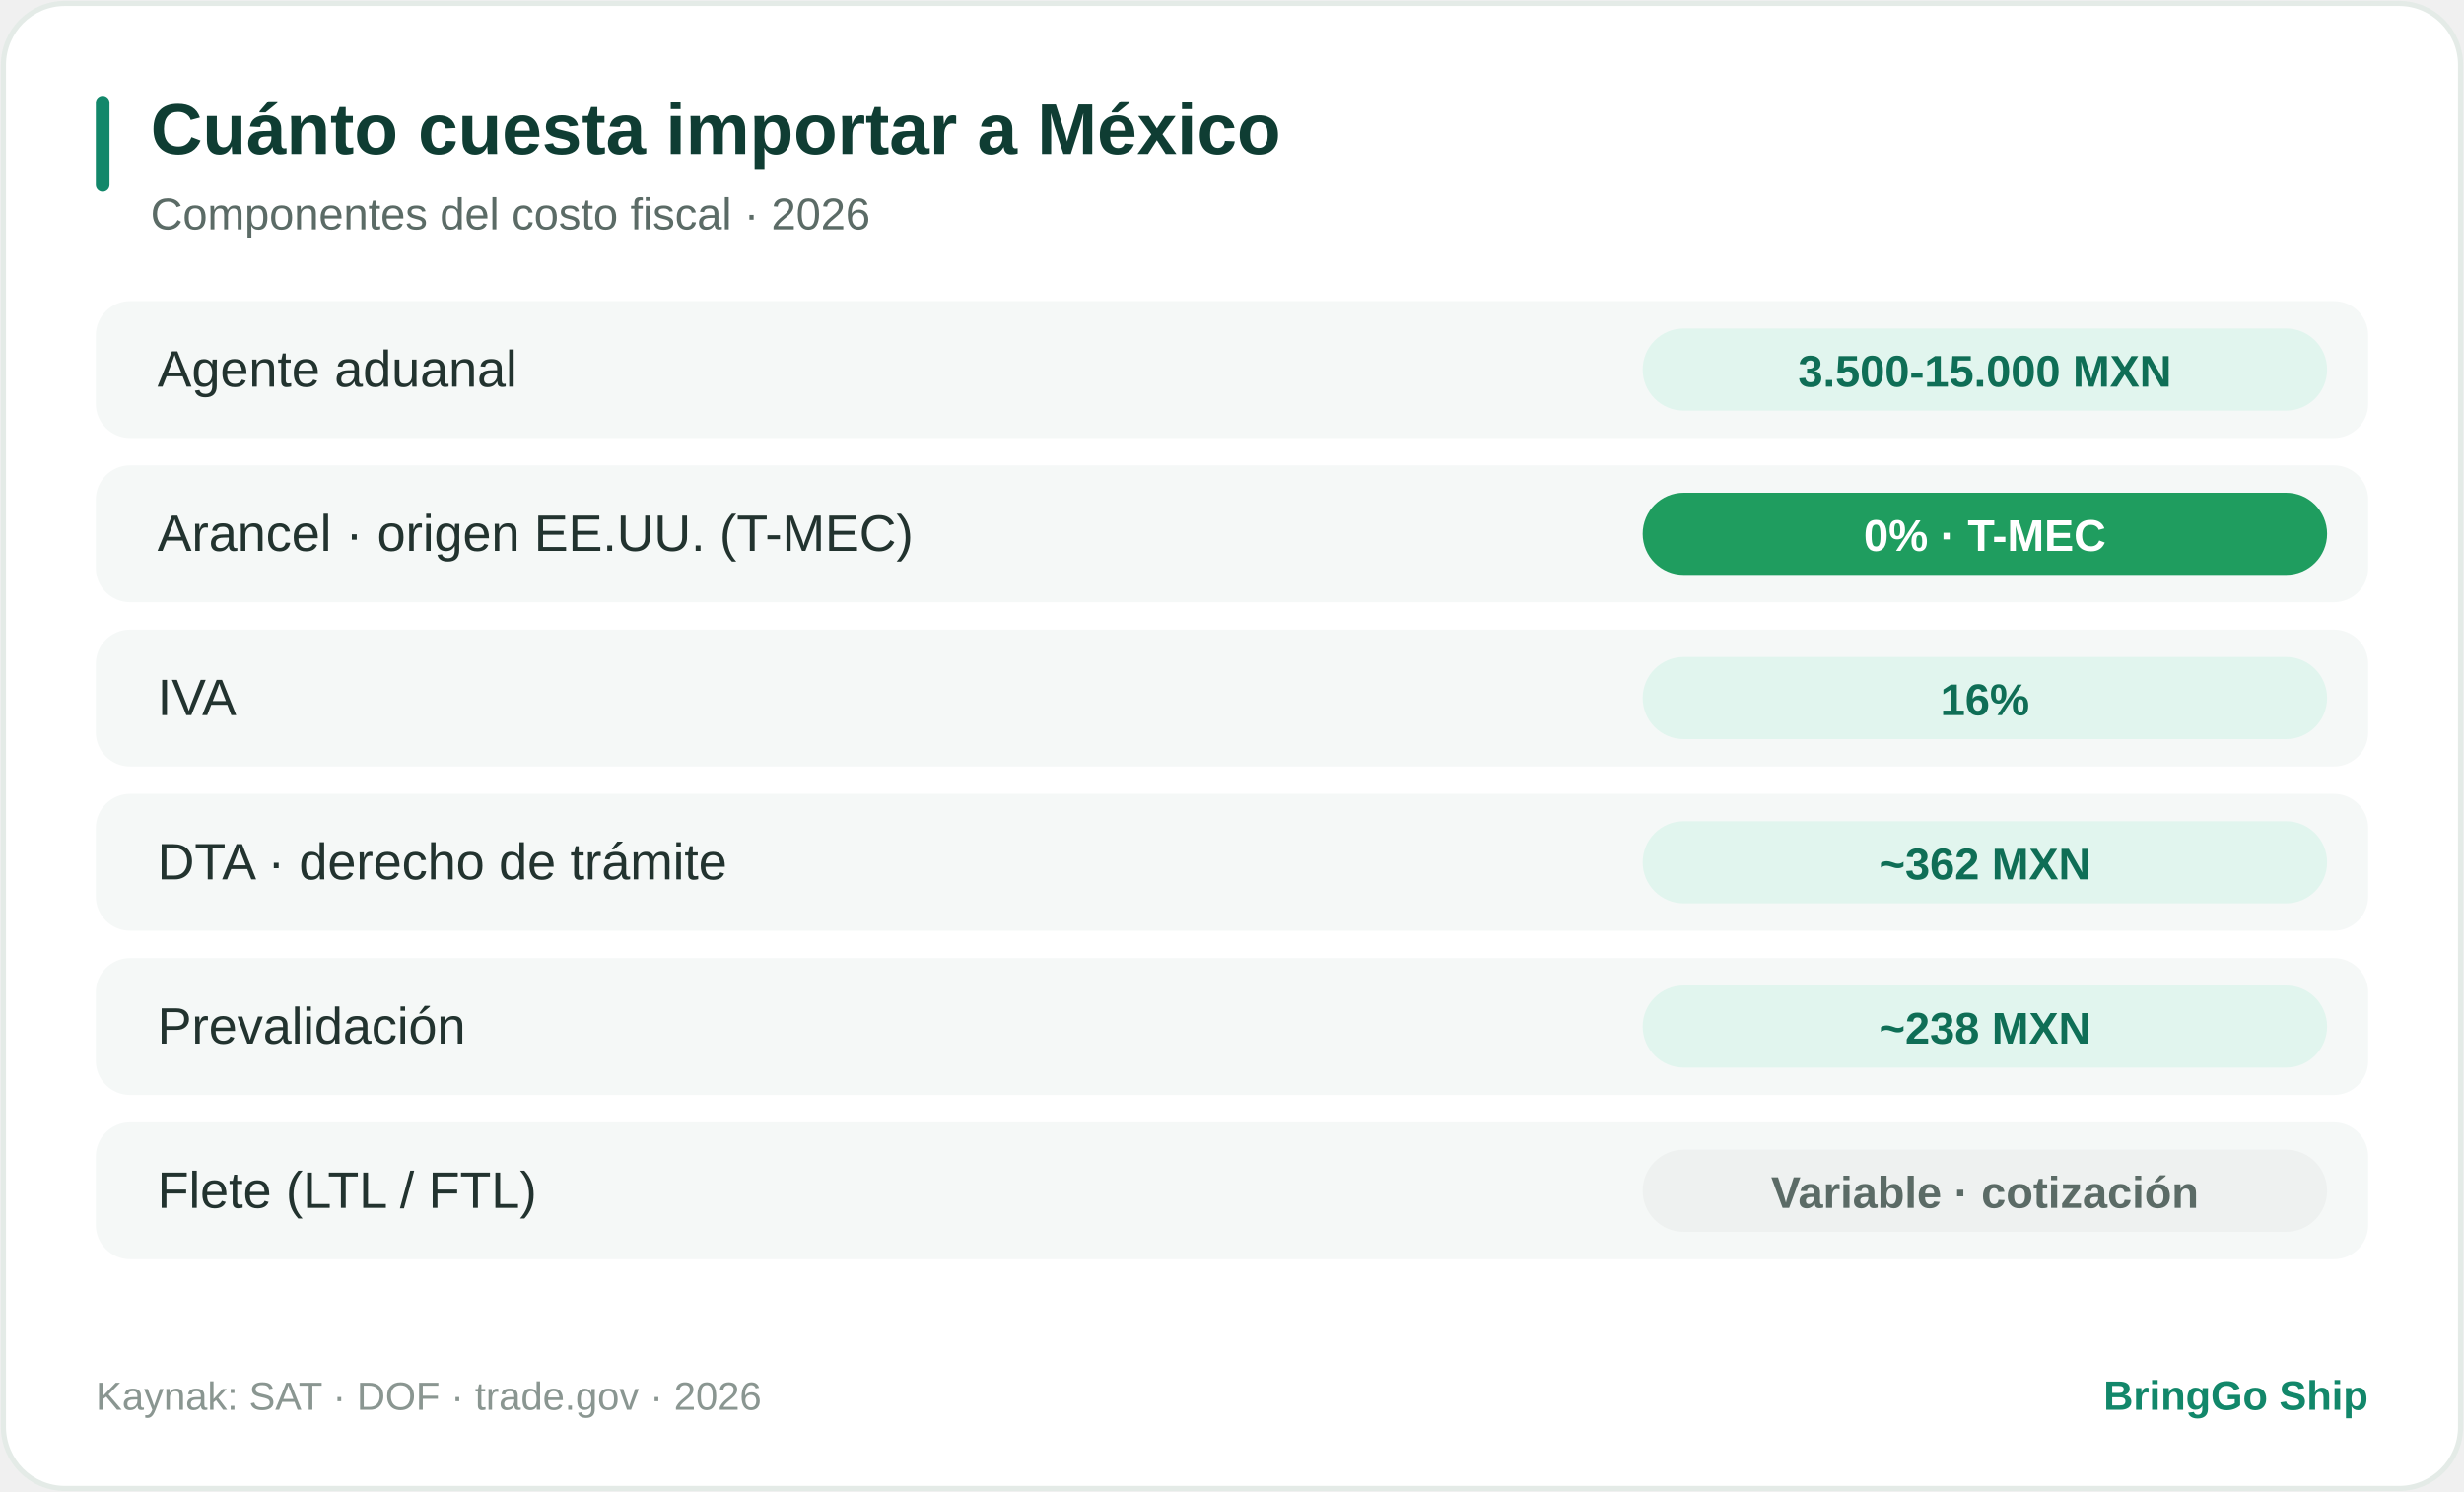
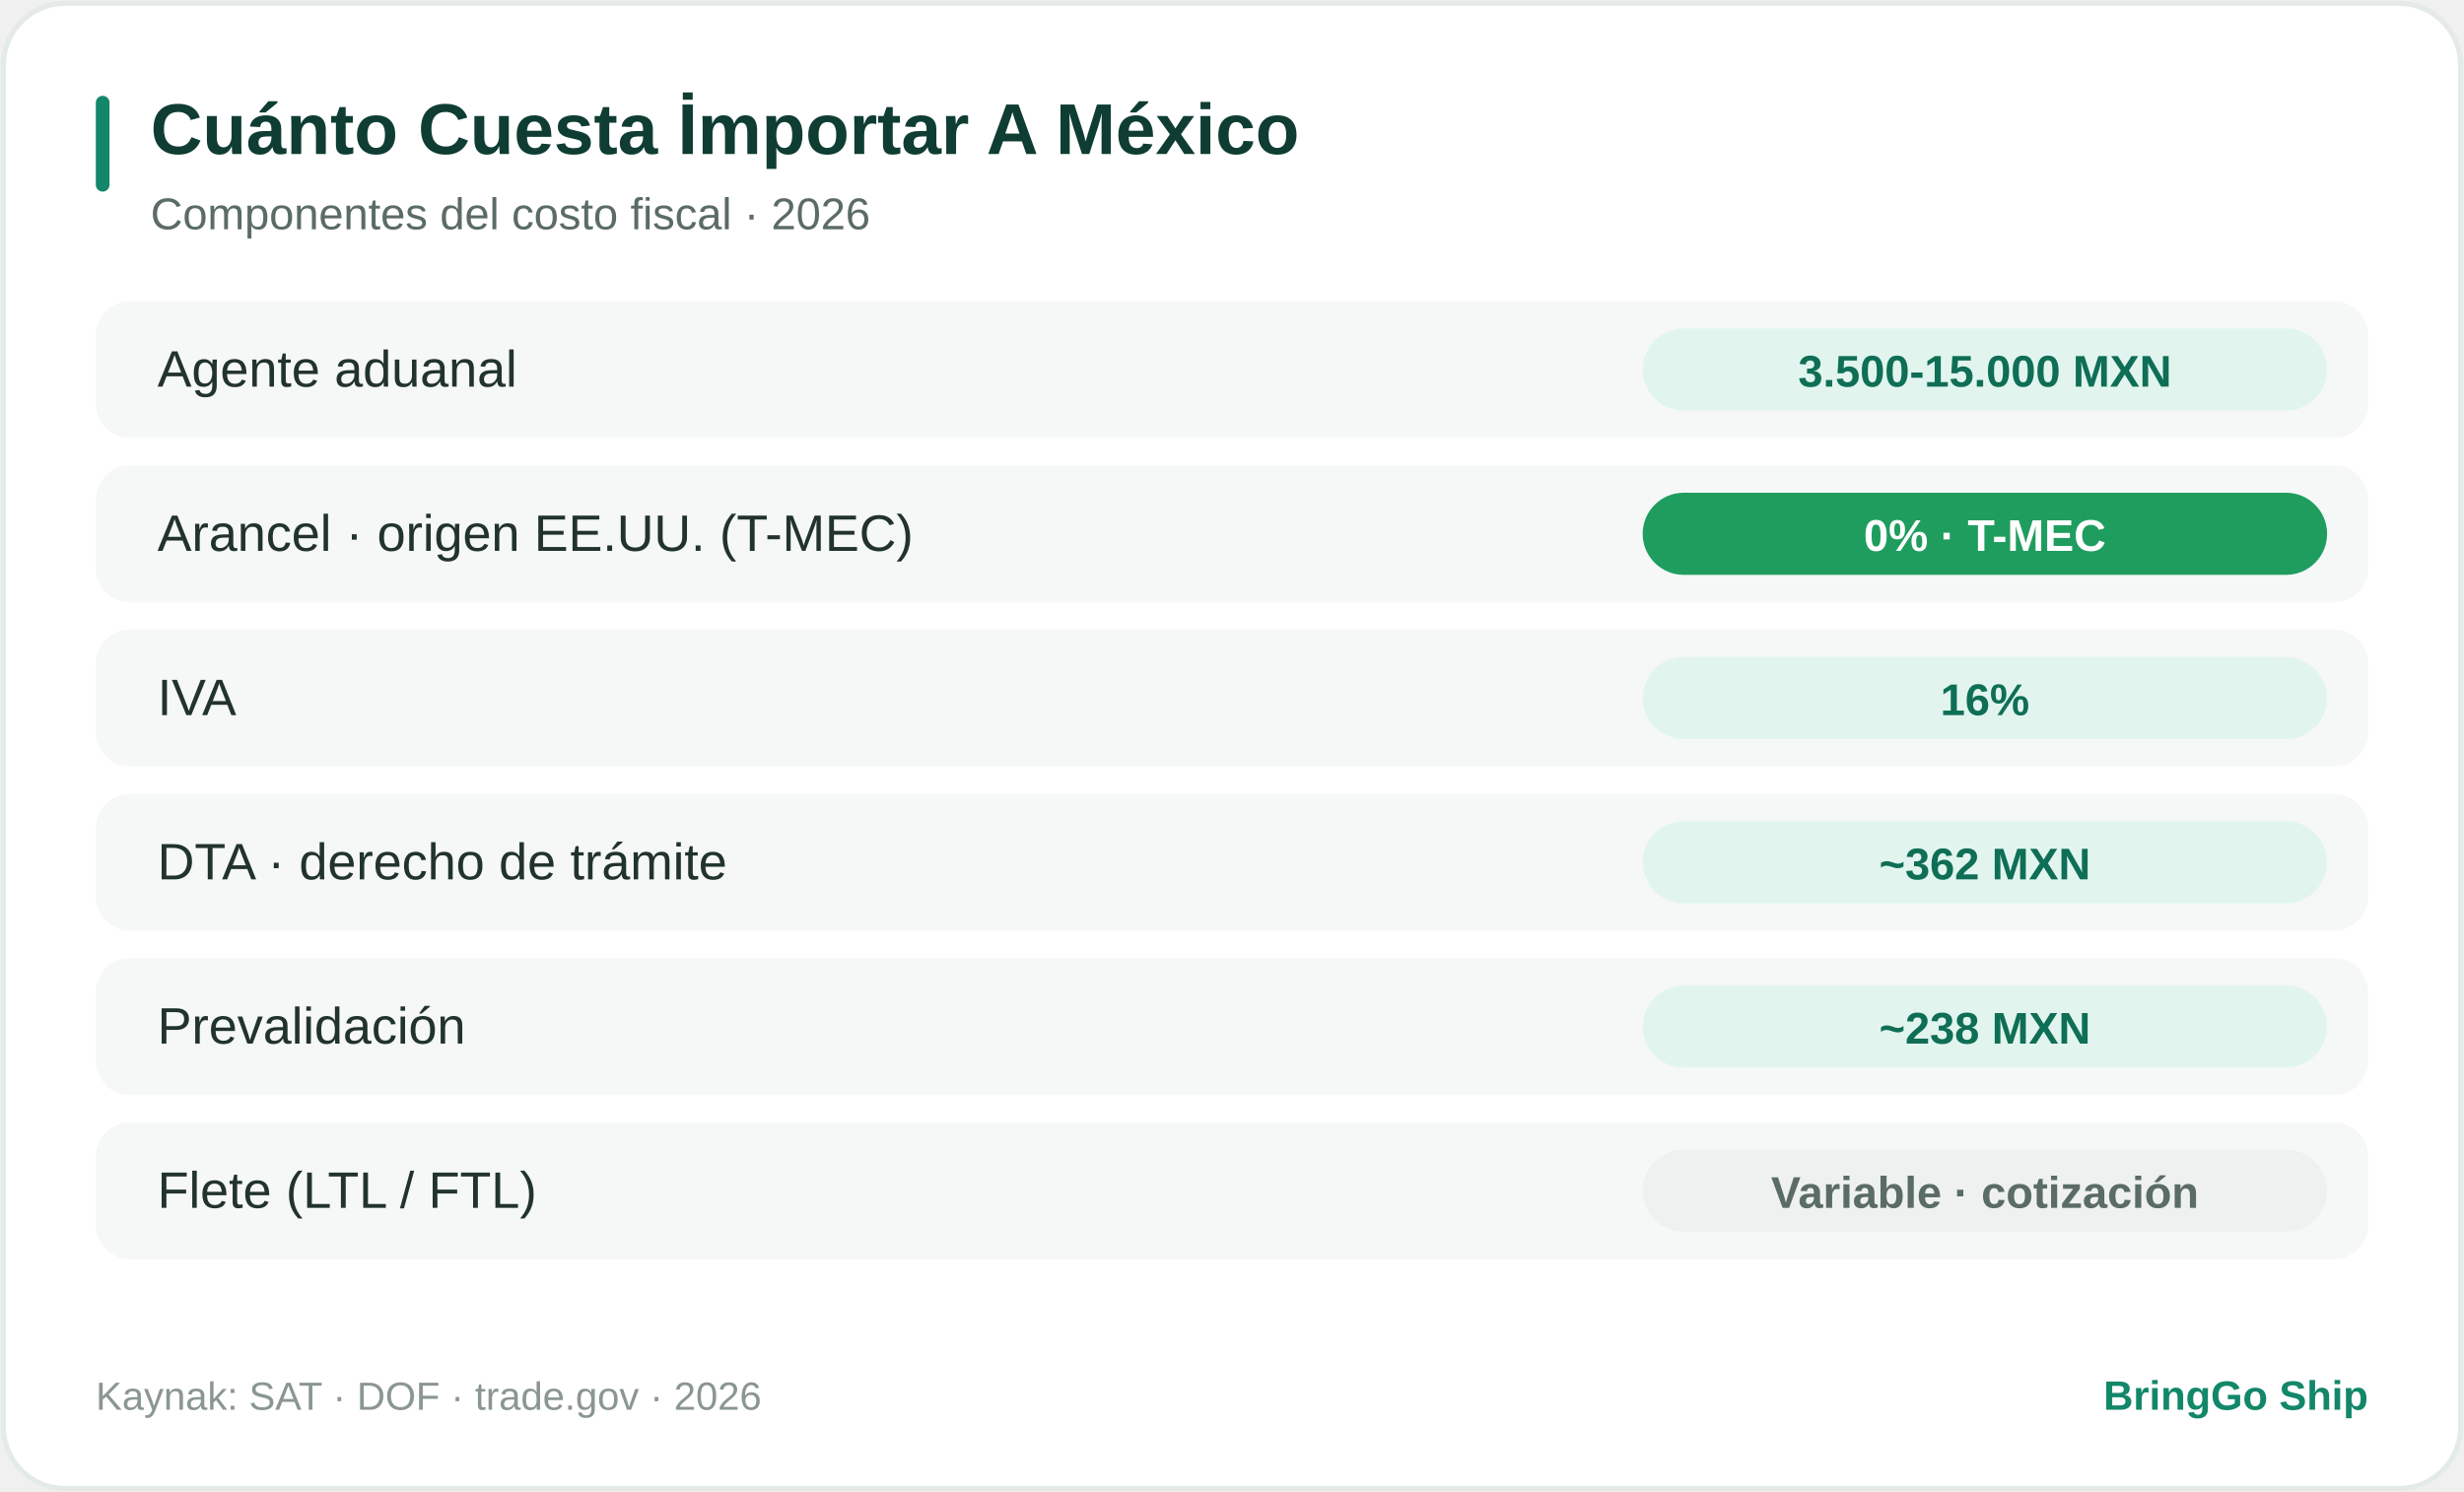
<svg xmlns="http://www.w3.org/2000/svg" width="720" height="436" viewBox="0 0 720 436" role="img">
  <style>
text{font-family:Arial,Helvetica,sans-serif}
.card{fill:#ffffff;stroke:#e4ebe7;stroke-width:1.5}
.row{fill:#f5f8f7}.pill{fill:#E1F5EE}.hi{fill:#1f9d5f}.mut{fill:#eef1f0}
.acc{fill:#12876A}.circ{fill:#12876A}.rd{fill:#fbe9e7}.am{fill:#fbf1dd}.tl{fill:#E1F5EE}.ln{stroke:#dbe6e1}
.tt{fill:#0F3D33;font-weight:bold}.ts{fill:#5b6b66}.tl2{fill:#22332f}
.tv{fill:#0F6E56;font-weight:bold}.tm{fill:#5b6b66;font-weight:bold}.tw{fill:#ffffff;font-weight:bold}
.tf{fill:#8a9691}.tb{fill:#12876A;font-weight:bold}.big{fill:#0F3D33;font-weight:bold}
.trd{fill:#a3392c;font-weight:bold}.tam{fill:#8a5a12;font-weight:bold}.ttl{fill:#0F6E56;font-weight:bold}
@media (prefers-color-scheme:dark){
.card{fill:#16211e;stroke:#2c3a35}
.row{fill:#1d2b27}.pill{fill:#123a2e}.hi{fill:#1f9d5f}.mut{fill:#28352f}
.acc{fill:#2fae7e}.circ{fill:#2fae7e}.rd{fill:#3a201c}.am{fill:#352a15}.tl{fill:#123a2e}
.tt{fill:#d7f2e6}.ts{fill:#8fa79d}.tl2{fill:#cfe0d9}
.tv{fill:#6fe0b0}.tm{fill:#9db3a9}.tw{fill:#ffffff}
.tf{fill:#6d8279}.tb{fill:#57d3a3}.big{fill:#d7f2e6}
.trd{fill:#f0a99e}.tam{fill:#e6c281}.ttl{fill:#6fe0b0}.ln{stroke:#31423c}}
</style>
  <rect x="1" y="1" width="718" height="434" rx="18" class="card" />
  <rect x="28" y="28" width="4" height="28" rx="2" class="acc" />
-   <text x="44" y="45" font-size="21" class="tt">Cuánto cuesta importar a México</text>
+   <text x="44" y="45" font-size="21" class="tt">Cuánto Cuesta İmportar A México</text>
  <text x="44" y="67" font-size="13" class="ts">Componentes del costo fiscal · 2026</text>
  <g transform="translate(0,88)">
    <rect x="28" y="0" width="664" height="40" rx="10" class="row" />
    <text x="46" y="25" font-size="15" class="tl2">Agente aduanal</text>
    <rect x="480" y="8" width="200" height="24" rx="12" class="pill" />
    <text x="580" y="25" text-anchor="middle" font-size="13" class="tv">3.500-15.000 MXN</text>
    <rect x="28" y="48" width="664" height="40" rx="10" class="row" />
    <text x="46" y="73" font-size="15" class="tl2">Arancel · origen EE.UU. (T-MEC)</text>
    <rect x="480" y="56" width="200" height="24" rx="12" class="hi" />
    <text x="580" y="73" text-anchor="middle" font-size="13" class="tw">0% · T-MEC</text>
    <rect x="28" y="96" width="664" height="40" rx="10" class="row" />
    <text x="46" y="121" font-size="15" class="tl2">IVA</text>
    <rect x="480" y="104" width="200" height="24" rx="12" class="pill" />
    <text x="580" y="121" text-anchor="middle" font-size="13" class="tv">16%</text>
    <rect x="28" y="144" width="664" height="40" rx="10" class="row" />
    <text x="46" y="169" font-size="15" class="tl2">DTA · derecho de trámite</text>
    <rect x="480" y="152" width="200" height="24" rx="12" class="pill" />
    <text x="580" y="169" text-anchor="middle" font-size="13" class="tv">~362 MXN</text>
    <rect x="28" y="192" width="664" height="40" rx="10" class="row" />
    <text x="46" y="217" font-size="15" class="tl2">Prevalidación</text>
    <rect x="480" y="200" width="200" height="24" rx="12" class="pill" />
    <text x="580" y="217" text-anchor="middle" font-size="13" class="tv">~238 MXN</text>
    <rect x="28" y="240" width="664" height="40" rx="10" class="row" />
    <text x="46" y="265" font-size="15" class="tl2">Flete (LTL / FTL)</text>
    <rect x="480" y="248" width="200" height="24" rx="12" class="mut" />
    <text x="580" y="265" text-anchor="middle" font-size="13" class="tm">Variable · cotización</text>
  </g>
  <text x="28" y="412" font-size="11.5" class="tf">Kaynak: SAT · DOF · trade.gov · 2026</text>
  <text x="692" y="412" text-anchor="end" font-size="12" class="tb">BringGo Ship</text>
</svg>
